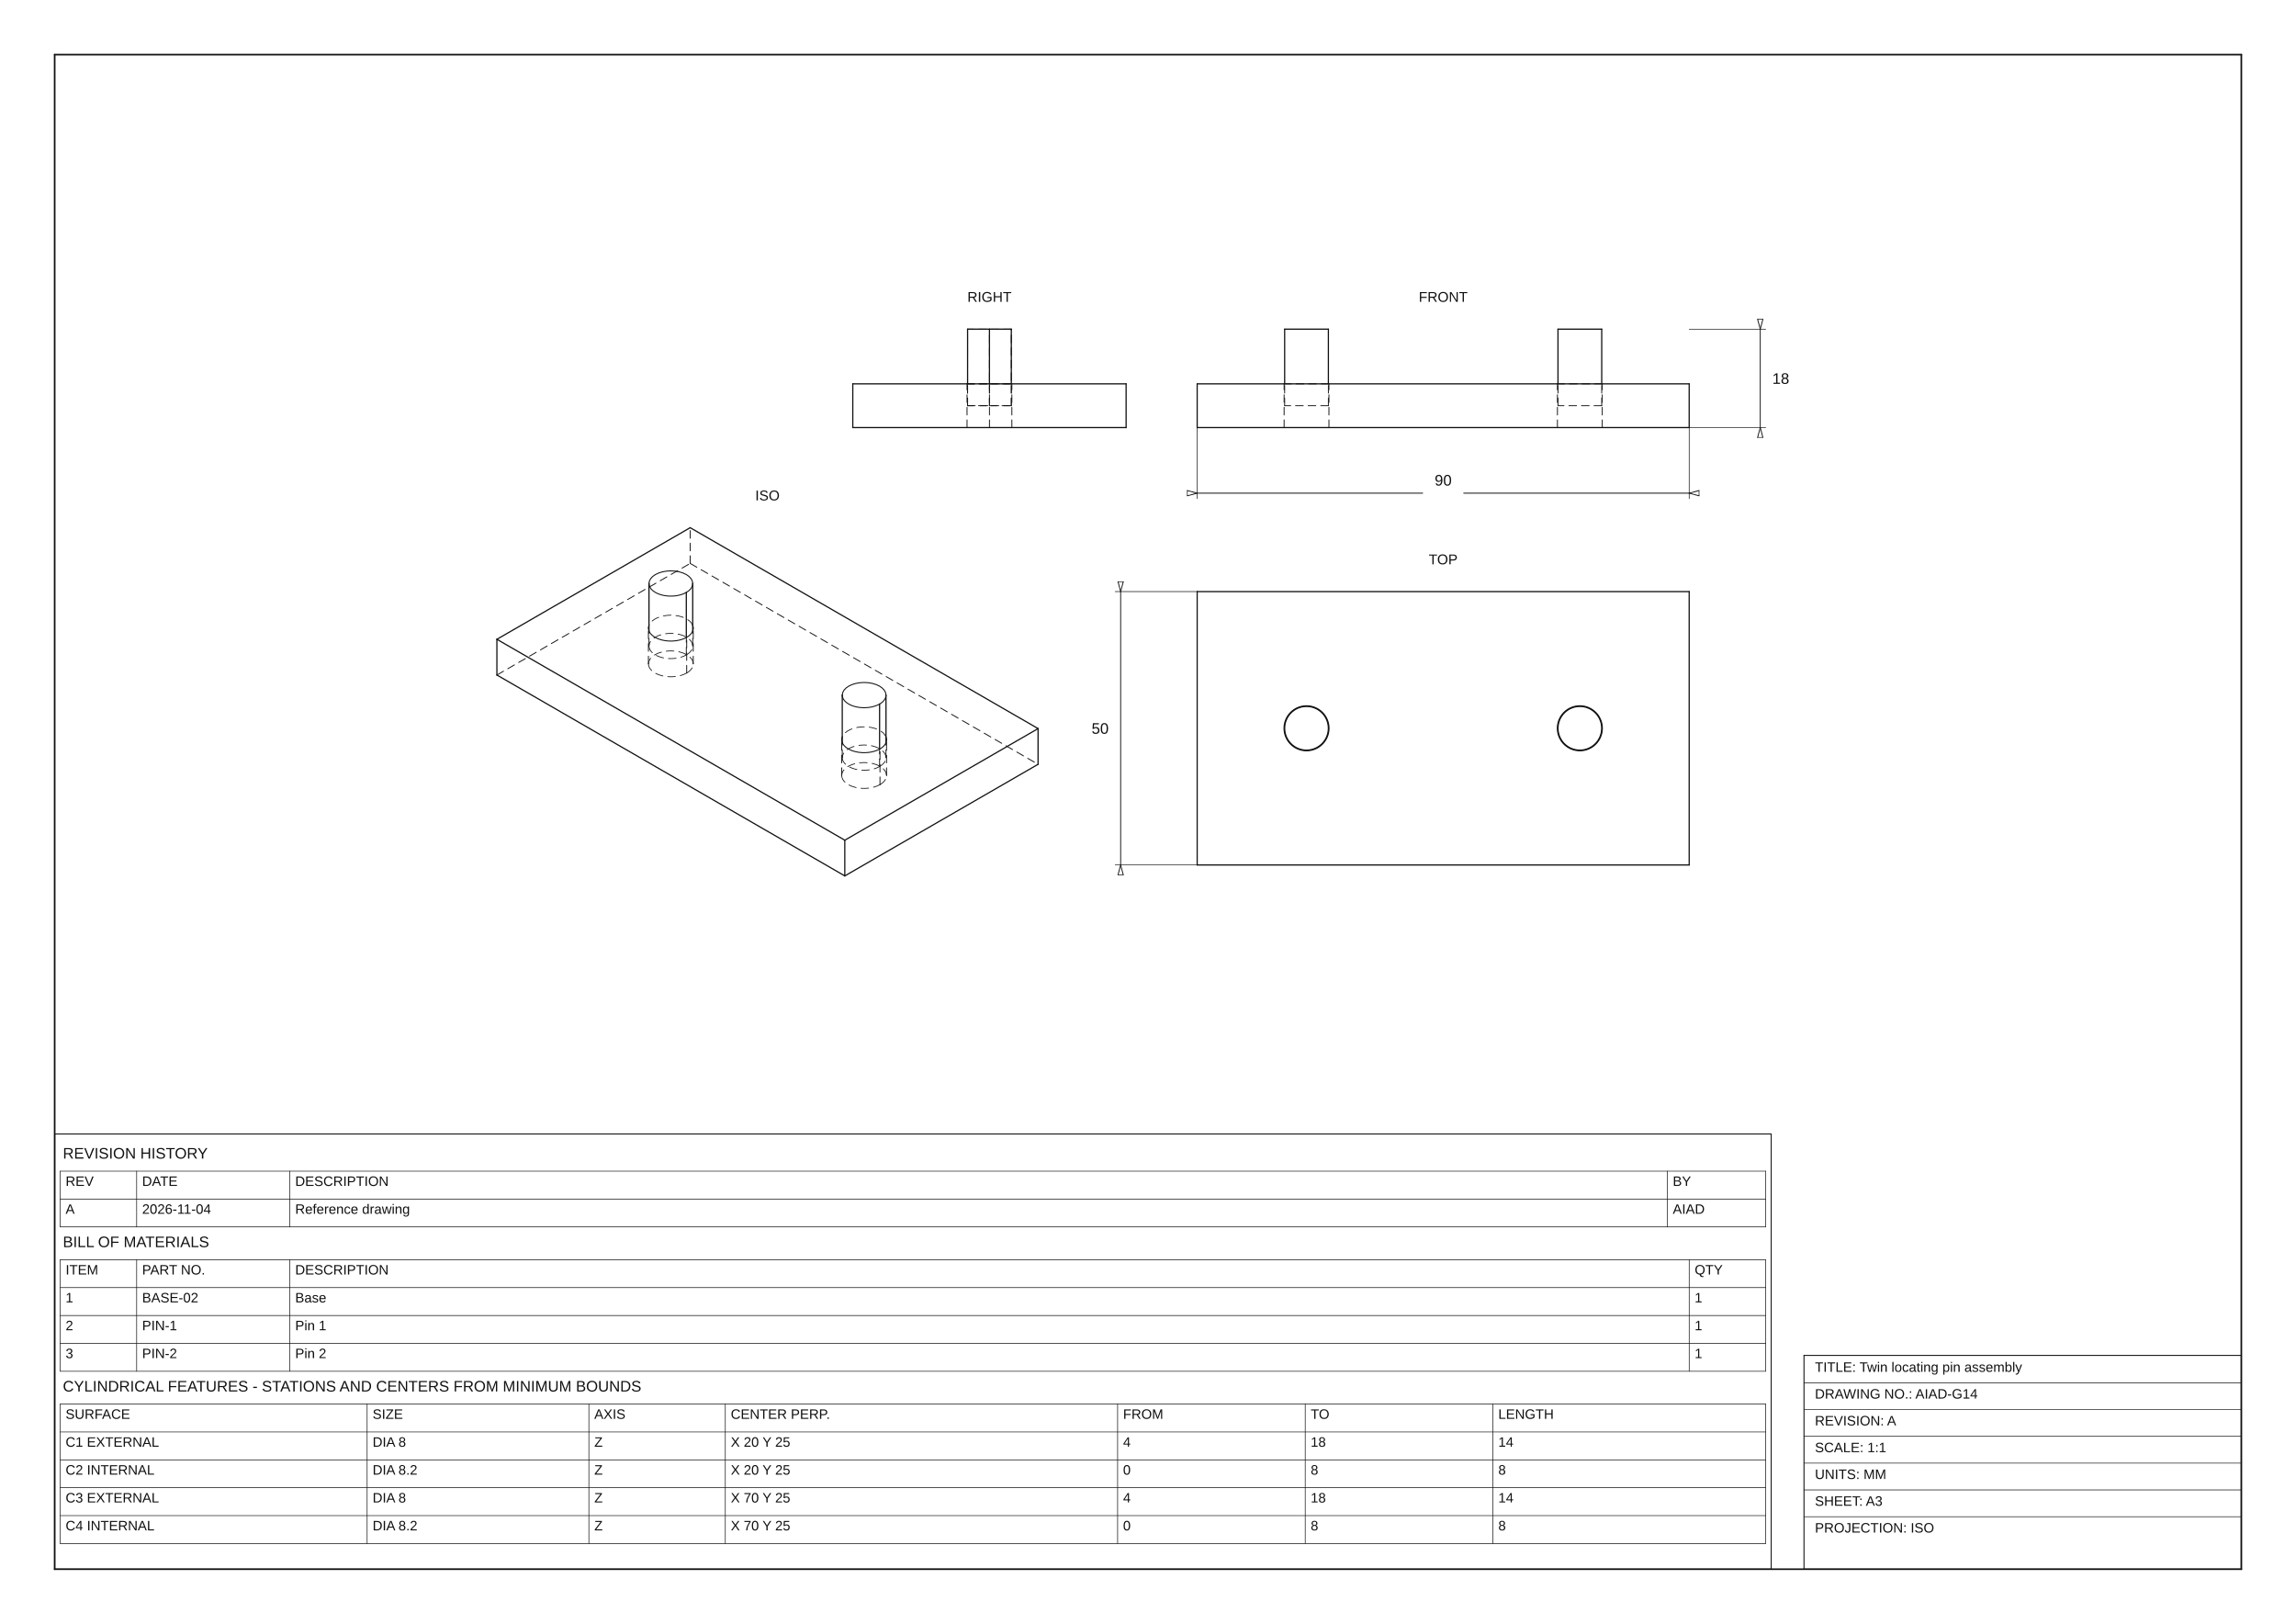
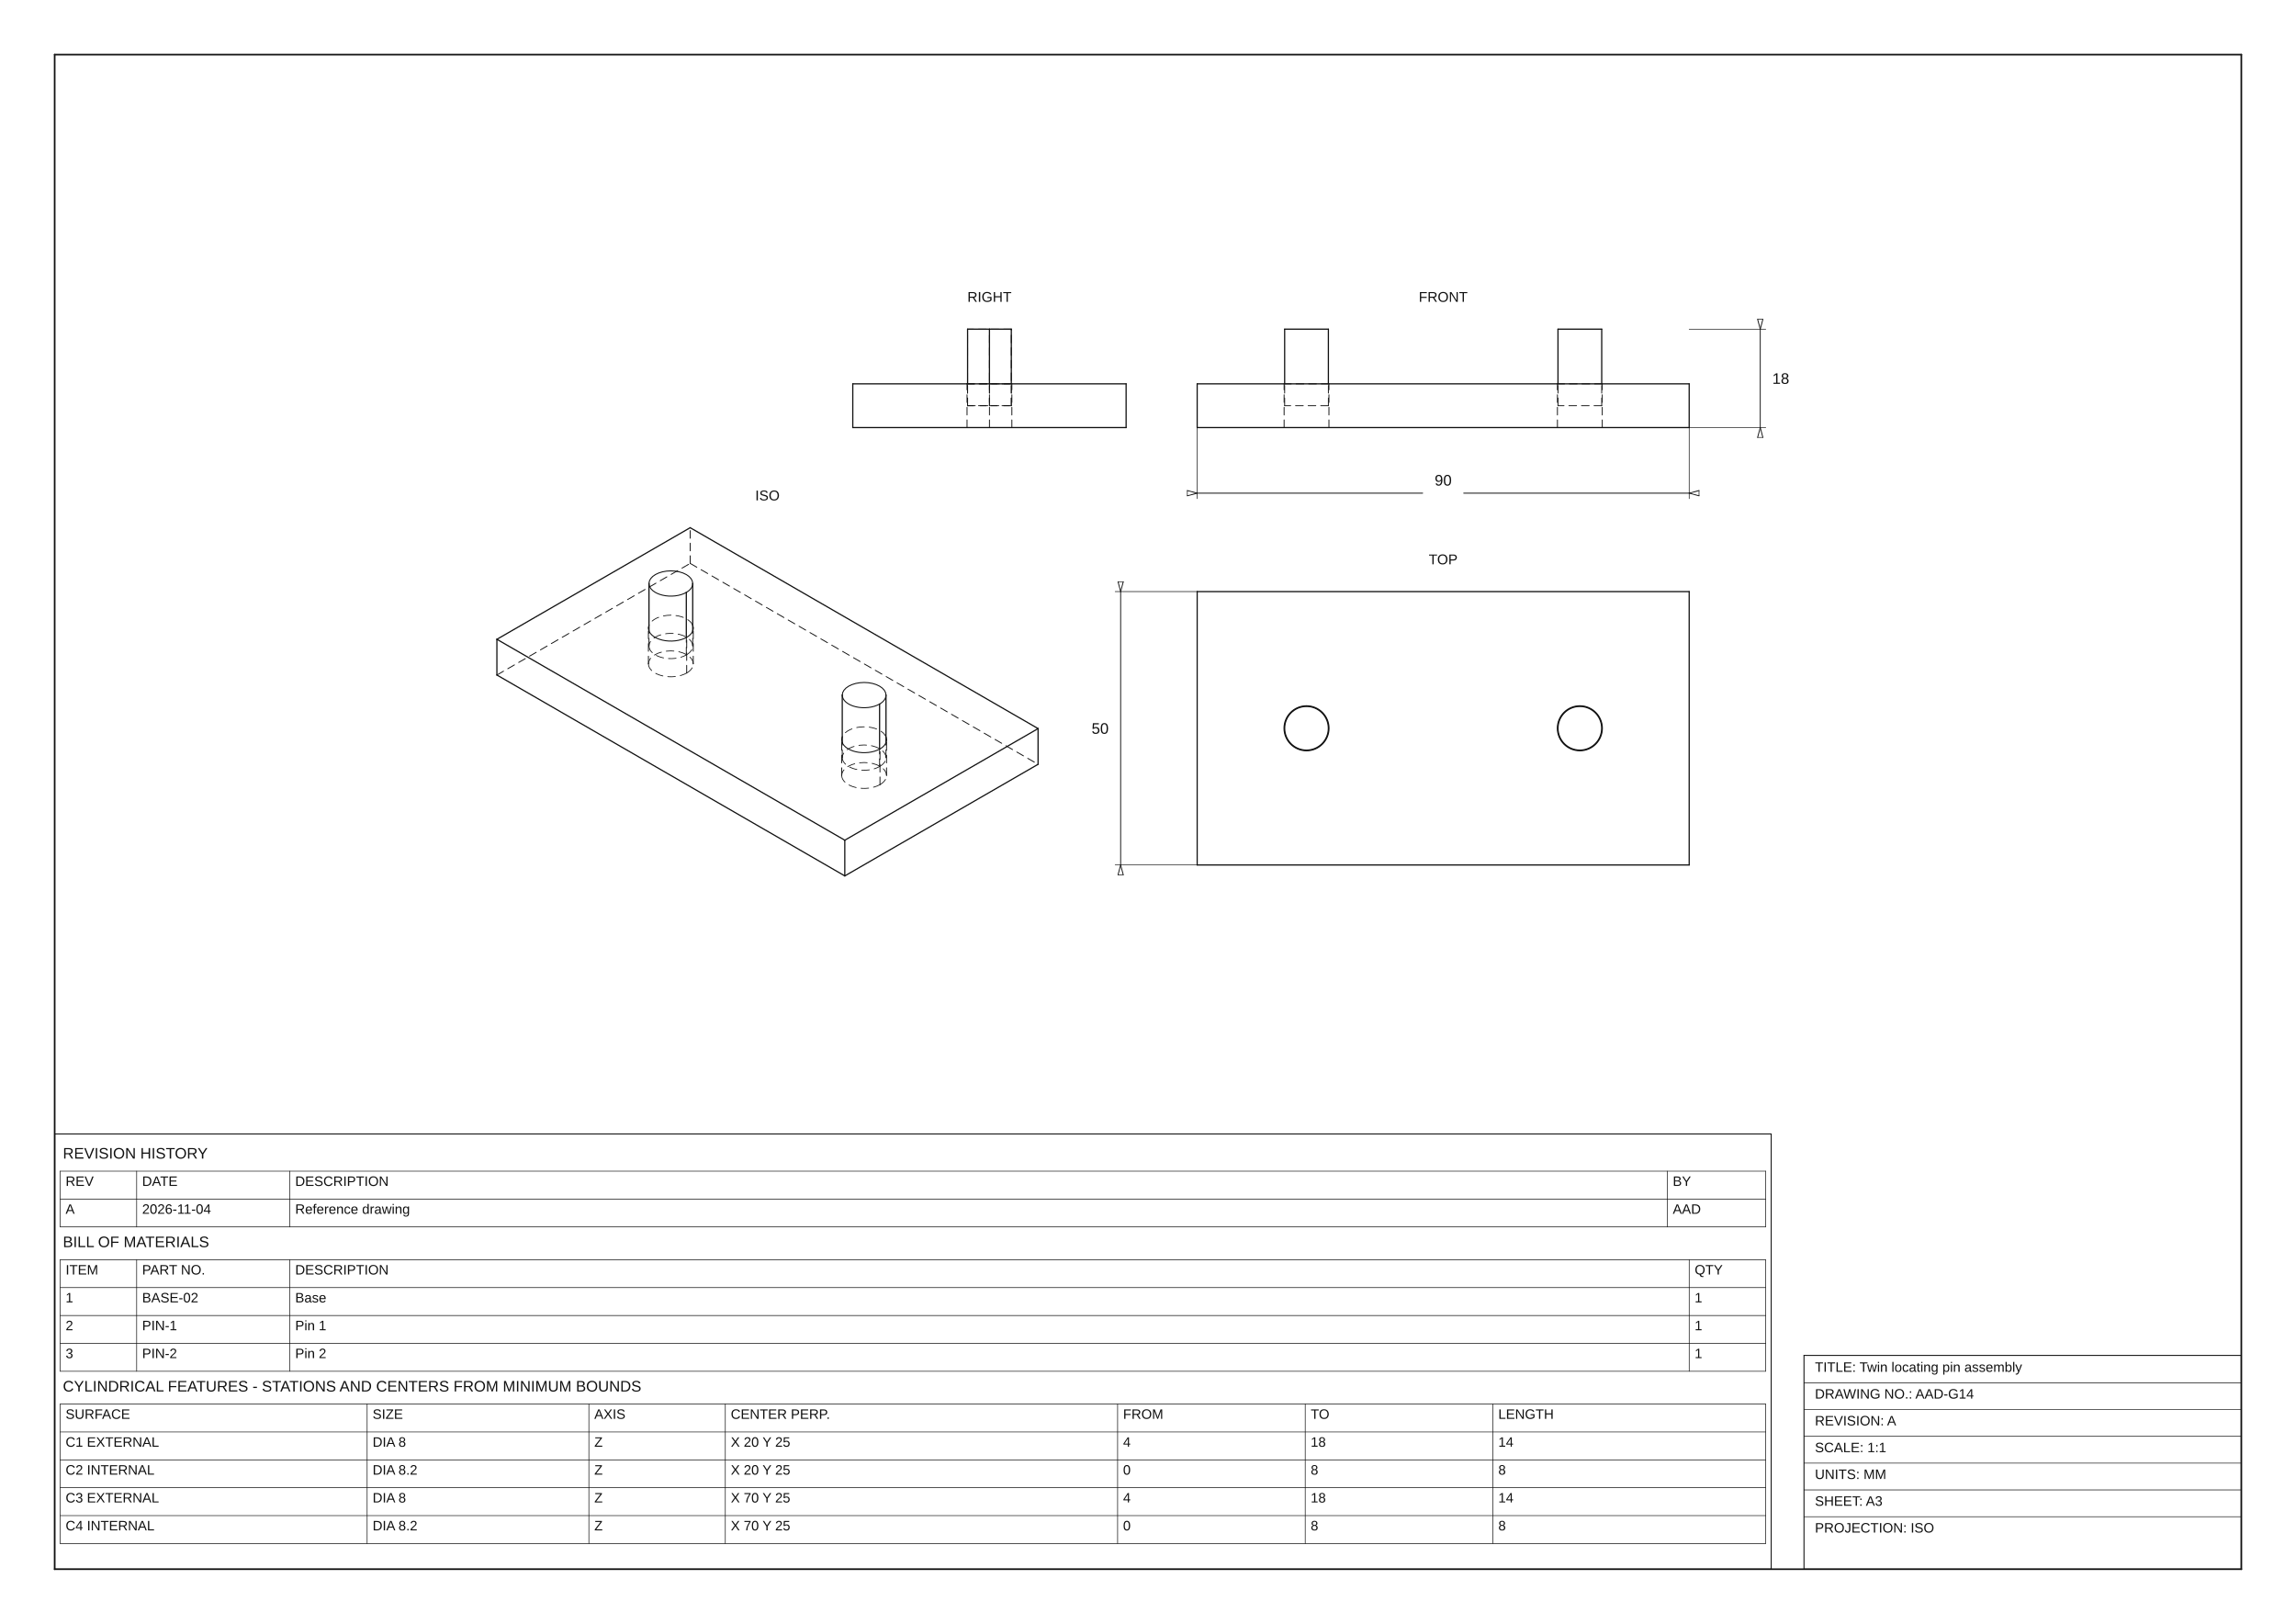
<svg xmlns="http://www.w3.org/2000/svg" width="420mm" height="297mm" viewBox="0 0 420 297" version="1.1">
  <g transform="translate(0 297) scale(1 -1)" fill="none" stroke="#111" stroke-linecap="round" stroke-linejoin="round">
    <line data-layer="BORDER" stroke-width="0.3" stroke-dasharray="none" x1="10" y1="10" x2="410" y2="10" />
    <line data-layer="BORDER" stroke-width="0.3" stroke-dasharray="none" x1="410" y1="10" x2="410" y2="287" />
    <line data-layer="BORDER" stroke-width="0.3" stroke-dasharray="none" x1="410" y1="287" x2="10" y2="287" />
    <line data-layer="BORDER" stroke-width="0.3" stroke-dasharray="none" x1="10" y1="287" x2="10" y2="10" />
    <line data-layer="VISIBLE" stroke-width="0.22" stroke-dasharray="none" x1="218.997" y1="218.8" x2="218.997" y2="226.8" />
    <line data-layer="VISIBLE" stroke-width="0.22" stroke-dasharray="none" x1="218.997" y1="218.8" x2="308.997" y2="218.8" />
    <line data-layer="VISIBLE" stroke-width="0.22" stroke-dasharray="none" x1="218.997" y1="226.8" x2="308.997" y2="226.8" />
    <line data-layer="HIDDEN" stroke-width="0.16" stroke-dasharray="1.4 0.9" x1="234.897" y1="218.8" x2="234.897" y2="226.8" />
    <line data-layer="HIDDEN" stroke-width="0.16" stroke-dasharray="1.4 0.9" x1="243.097" y1="218.8" x2="234.897" y2="218.8" />
    <line data-layer="HIDDEN" stroke-width="0.16" stroke-dasharray="1.4 0.9" x1="243.097" y1="226.8" x2="234.897" y2="226.8" />
    <line data-layer="HIDDEN" stroke-width="0.16" stroke-dasharray="1.4 0.9" x1="234.997" y1="222.8" x2="234.997" y2="226.8" />
    <line data-layer="HIDDEN" stroke-width="0.16" stroke-dasharray="1.4 0.9" x1="242.997" y1="222.8" x2="234.997" y2="222.8" />
    <line data-layer="VISIBLE" stroke-width="0.22" stroke-dasharray="none" x1="234.997" y1="226.8" x2="234.997" y2="236.8" />
    <line data-layer="VISIBLE" stroke-width="0.22" stroke-dasharray="none" x1="234.997" y1="236.8" x2="242.997" y2="236.8" />
    <line data-layer="HIDDEN" stroke-width="0.16" stroke-dasharray="1.4 0.9" x1="242.997" y1="222.8" x2="242.997" y2="226.8" />
    <line data-layer="VISIBLE" stroke-width="0.22" stroke-dasharray="none" x1="242.997" y1="226.8" x2="242.997" y2="236.8" />
    <line data-layer="HIDDEN" stroke-width="0.16" stroke-dasharray="1.4 0.9" x1="243.097" y1="218.8" x2="243.097" y2="226.8" />
    <line data-layer="HIDDEN" stroke-width="0.16" stroke-dasharray="1.4 0.9" x1="284.897" y1="218.8" x2="284.897" y2="226.8" />
    <line data-layer="HIDDEN" stroke-width="0.16" stroke-dasharray="1.4 0.9" x1="293.097" y1="218.8" x2="284.897" y2="218.8" />
    <line data-layer="HIDDEN" stroke-width="0.16" stroke-dasharray="1.4 0.9" x1="293.097" y1="226.8" x2="284.897" y2="226.8" />
    <line data-layer="HIDDEN" stroke-width="0.16" stroke-dasharray="1.4 0.9" x1="284.997" y1="222.8" x2="284.997" y2="226.8" />
    <line data-layer="HIDDEN" stroke-width="0.16" stroke-dasharray="1.4 0.9" x1="292.997" y1="222.8" x2="284.997" y2="222.8" />
    <line data-layer="VISIBLE" stroke-width="0.22" stroke-dasharray="none" x1="284.997" y1="226.8" x2="284.997" y2="236.8" />
    <line data-layer="VISIBLE" stroke-width="0.22" stroke-dasharray="none" x1="284.997" y1="236.8" x2="292.997" y2="236.8" />
    <line data-layer="HIDDEN" stroke-width="0.16" stroke-dasharray="1.4 0.9" x1="292.997" y1="222.8" x2="292.997" y2="226.8" />
    <line data-layer="VISIBLE" stroke-width="0.22" stroke-dasharray="none" x1="292.997" y1="226.8" x2="292.997" y2="236.8" />
    <line data-layer="HIDDEN" stroke-width="0.16" stroke-dasharray="1.4 0.9" x1="293.097" y1="218.8" x2="293.097" y2="226.8" />
    <line data-layer="VISIBLE" stroke-width="0.22" stroke-dasharray="none" x1="308.997" y1="218.8" x2="308.997" y2="226.8" />
    <circle data-layer="VISIBLE" stroke-width="0.22" stroke-dasharray="none" cx="238.997" cy="163.8" r="4" />
    <circle data-layer="VISIBLE" stroke-width="0.22" stroke-dasharray="none" cx="238.997" cy="163.8" r="4.1" />
    <circle data-layer="VISIBLE" stroke-width="0.22" stroke-dasharray="none" cx="288.997" cy="163.8" r="4" />
    <circle data-layer="VISIBLE" stroke-width="0.22" stroke-dasharray="none" cx="288.997" cy="163.8" r="4.1" />
    <line data-layer="VISIBLE" stroke-width="0.22" stroke-dasharray="none" x1="218.997" y1="138.8" x2="218.997" y2="188.8" />
    <line data-layer="VISIBLE" stroke-width="0.22" stroke-dasharray="none" x1="218.997" y1="138.8" x2="308.997" y2="138.8" />
    <line data-layer="VISIBLE" stroke-width="0.22" stroke-dasharray="none" x1="218.997" y1="188.8" x2="308.997" y2="188.8" />
    <line data-layer="VISIBLE" stroke-width="0.22" stroke-dasharray="none" x1="308.997" y1="138.8" x2="308.997" y2="188.8" />
    <line data-layer="VISIBLE" stroke-width="0.22" stroke-dasharray="none" x1="155.997" y1="218.8" x2="155.997" y2="226.8" />
    <line data-layer="VISIBLE" stroke-width="0.22" stroke-dasharray="none" x1="155.997" y1="218.8" x2="205.997" y2="218.8" />
    <line data-layer="VISIBLE" stroke-width="0.22" stroke-dasharray="none" x1="155.997" y1="226.8" x2="205.997" y2="226.8" />
    <line data-layer="HIDDEN" stroke-width="0.16" stroke-dasharray="1.4 0.9" x1="176.897" y1="218.8" x2="176.897" y2="226.8" />
    <line data-layer="HIDDEN" stroke-width="0.16" stroke-dasharray="1.4 0.9" x1="176.897" y1="218.8" x2="180.997" y2="218.8" />
    <line data-layer="HIDDEN" stroke-width="0.16" stroke-dasharray="1.4 0.9" x1="185.097" y1="218.8" x2="176.897" y2="218.8" />
    <line data-layer="HIDDEN" stroke-width="0.16" stroke-dasharray="1.4 0.9" x1="176.897" y1="226.8" x2="180.997" y2="226.8" />
    <line data-layer="HIDDEN" stroke-width="0.16" stroke-dasharray="1.4 0.9" x1="185.097" y1="226.8" x2="176.897" y2="226.8" />
    <line data-layer="HIDDEN" stroke-width="0.16" stroke-dasharray="1.4 0.9" x1="176.997" y1="222.8" x2="176.997" y2="226.8" />
    <line data-layer="HIDDEN" stroke-width="0.16" stroke-dasharray="1.4 0.9" x1="176.997" y1="222.8" x2="176.997" y2="236.8" />
    <line data-layer="HIDDEN" stroke-width="0.16" stroke-dasharray="1.4 0.9" x1="176.997" y1="222.8" x2="180.997" y2="222.8" />
    <line data-layer="HIDDEN" stroke-width="0.16" stroke-dasharray="1.4 0.9" x1="184.997" y1="222.8" x2="176.997" y2="222.8" />
    <line data-layer="VISIBLE" stroke-width="0.22" stroke-dasharray="none" x1="176.997" y1="226.8" x2="176.997" y2="236.8" />
    <line data-layer="VISIBLE" stroke-width="0.22" stroke-dasharray="none" x1="176.997" y1="236.8" x2="180.997" y2="236.8" />
    <line data-layer="HIDDEN" stroke-width="0.16" stroke-dasharray="1.4 0.9" x1="184.997" y1="236.8" x2="176.997" y2="236.8" />
    <line data-layer="HIDDEN" stroke-width="0.16" stroke-dasharray="1.4 0.9" x1="180.997" y1="218.8" x2="180.997" y2="226.8" />
    <line data-layer="HIDDEN" stroke-width="0.16" stroke-dasharray="1.4 0.9" x1="180.997" y1="218.8" x2="185.097" y2="218.8" />
    <line data-layer="HIDDEN" stroke-width="0.16" stroke-dasharray="1.4 0.9" x1="180.997" y1="222.8" x2="180.997" y2="226.8" />
    <line data-layer="HIDDEN" stroke-width="0.16" stroke-dasharray="1.4 0.9" x1="180.997" y1="222.8" x2="180.997" y2="236.8" />
    <line data-layer="HIDDEN" stroke-width="0.16" stroke-dasharray="1.4 0.9" x1="180.997" y1="222.8" x2="184.997" y2="222.8" />
    <line data-layer="VISIBLE" stroke-width="0.22" stroke-dasharray="none" x1="180.997" y1="226.8" x2="180.997" y2="236.8" />
    <line data-layer="HIDDEN" stroke-width="0.16" stroke-dasharray="1.4 0.9" x1="180.997" y1="226.8" x2="185.097" y2="226.8" />
    <line data-layer="VISIBLE" stroke-width="0.22" stroke-dasharray="none" x1="180.997" y1="236.8" x2="184.997" y2="236.8" />
    <line data-layer="HIDDEN" stroke-width="0.16" stroke-dasharray="1.4 0.9" x1="184.997" y1="222.8" x2="184.997" y2="226.8" />
    <line data-layer="HIDDEN" stroke-width="0.16" stroke-dasharray="1.4 0.9" x1="184.997" y1="222.8" x2="184.997" y2="236.8" />
    <line data-layer="VISIBLE" stroke-width="0.22" stroke-dasharray="none" x1="184.997" y1="226.8" x2="184.997" y2="236.8" />
    <line data-layer="HIDDEN" stroke-width="0.16" stroke-dasharray="1.4 0.9" x1="185.097" y1="218.8" x2="185.097" y2="226.8" />
    <line data-layer="VISIBLE" stroke-width="0.22" stroke-dasharray="none" x1="205.997" y1="218.8" x2="205.997" y2="226.8" />
    <line data-layer="VISIBLE" stroke-width="0.22" stroke-dasharray="none" x1="90.896" y1="173.542" x2="90.896" y2="180.074" />
    <line data-layer="HIDDEN" stroke-width="0.16" stroke-dasharray="1.4 0.9" x1="90.896" y1="173.542" x2="126.252" y2="193.955" />
    <line data-layer="VISIBLE" stroke-width="0.22" stroke-dasharray="none" x1="90.896" y1="173.542" x2="154.536" y2="136.8" />
    <line data-layer="VISIBLE" stroke-width="0.22" stroke-dasharray="none" x1="90.896" y1="180.074" x2="126.252" y2="200.487" />
    <line data-layer="VISIBLE" stroke-width="0.22" stroke-dasharray="none" x1="90.896" y1="180.074" x2="154.536" y2="143.332" />
    <line data-layer="HIDDEN" stroke-width="0.16" stroke-dasharray="1.4 0.9" x1="118.616" y1="175.584" x2="118.616" y2="182.116" />
    <line data-layer="HIDDEN" stroke-width="0.16" stroke-dasharray="1.4 0.9" x1="118.716" y1="178.85" x2="118.716" y2="181.596" />
    <line data-layer="VISIBLE" stroke-width="0.22" stroke-dasharray="none" x1="118.716" y1="181.596" x2="118.716" y2="190.281" />
    <line data-layer="HIDDEN" stroke-width="0.16" stroke-dasharray="1.4 0.9" x1="125.545" y1="177.217" x2="125.545" y2="180.402" />
    <line data-layer="VISIBLE" stroke-width="0.22" stroke-dasharray="none" x1="125.545" y1="180.402" x2="125.545" y2="188.648" />
    <line data-layer="HIDDEN" stroke-width="0.16" stroke-dasharray="1.4 0.9" x1="125.615" y1="173.91" x2="125.615" y2="180.442" />
    <line data-layer="HIDDEN" stroke-width="0.16" stroke-dasharray="1.4 0.9" x1="126.252" y1="193.955" x2="126.252" y2="200.487" />
    <line data-layer="HIDDEN" stroke-width="0.16" stroke-dasharray="1.4 0.9" x1="126.252" y1="193.955" x2="189.891" y2="157.212" />
    <line data-layer="VISIBLE" stroke-width="0.22" stroke-dasharray="none" x1="126.252" y1="200.487" x2="189.891" y2="163.744" />
    <line data-layer="HIDDEN" stroke-width="0.16" stroke-dasharray="1.4 0.9" x1="126.716" y1="178.85" x2="126.716" y2="181.596" />
    <line data-layer="VISIBLE" stroke-width="0.22" stroke-dasharray="none" x1="126.716" y1="181.596" x2="126.716" y2="190.281" />
    <line data-layer="HIDDEN" stroke-width="0.16" stroke-dasharray="1.4 0.9" x1="126.816" y1="175.584" x2="126.816" y2="182.116" />
    <line data-layer="HIDDEN" stroke-width="0.16" stroke-dasharray="1.4 0.9" x1="153.972" y1="155.171" x2="153.972" y2="161.703" />
    <line data-layer="HIDDEN" stroke-width="0.16" stroke-dasharray="1.4 0.9" x1="154.072" y1="158.437" x2="154.072" y2="161.184" />
    <line data-layer="VISIBLE" stroke-width="0.22" stroke-dasharray="none" x1="154.072" y1="161.184" x2="154.072" y2="169.868" />
    <line data-layer="VISIBLE" stroke-width="0.22" stroke-dasharray="none" x1="154.536" y1="136.8" x2="154.536" y2="143.332" />
    <line data-layer="VISIBLE" stroke-width="0.22" stroke-dasharray="none" x1="154.536" y1="136.8" x2="189.891" y2="157.212" />
    <line data-layer="VISIBLE" stroke-width="0.22" stroke-dasharray="none" x1="154.536" y1="143.332" x2="189.891" y2="163.744" />
    <line data-layer="HIDDEN" stroke-width="0.16" stroke-dasharray="1.4 0.9" x1="160.9" y1="156.804" x2="160.9" y2="159.989" />
    <line data-layer="VISIBLE" stroke-width="0.22" stroke-dasharray="none" x1="160.9" y1="159.989" x2="160.9" y2="168.235" />
    <line data-layer="HIDDEN" stroke-width="0.16" stroke-dasharray="1.4 0.9" x1="160.971" y1="153.497" x2="160.971" y2="160.029" />
    <line data-layer="HIDDEN" stroke-width="0.16" stroke-dasharray="1.4 0.9" x1="162.072" y1="158.437" x2="162.072" y2="161.184" />
    <line data-layer="VISIBLE" stroke-width="0.22" stroke-dasharray="none" x1="162.072" y1="161.184" x2="162.072" y2="169.868" />
    <line data-layer="HIDDEN" stroke-width="0.16" stroke-dasharray="1.4 0.9" x1="162.172" y1="155.171" x2="162.172" y2="161.703" />
    <line data-layer="VISIBLE" stroke-width="0.22" stroke-dasharray="none" x1="189.891" y1="157.212" x2="189.891" y2="163.744" />
    <polyline data-layer="HIDDEN" stroke-width="0.14" stroke-dasharray="1.4 0.9" points="118.616,175.584 118.661,175.236 118.793,174.896 119.01,174.572 119.307,174.268 119.678,173.994 120.115,173.754 120.608,173.553 121.147,173.397 121.72,173.287 122.314,173.228 122.917,173.219 123.516,173.262 124.097,173.355 124.649,173.496 125.159,173.682 125.615,173.91" />
    <polyline data-layer="HIDDEN" stroke-width="0.14" stroke-dasharray="1.4 0.9" points="126.816,175.584 126.737,176.045 126.504,176.489 126.125,176.899 125.615,177.257 124.994,177.552 124.285,177.771 123.516,177.905 122.716,177.951 121.916,177.905 121.147,177.771 120.438,177.552 119.817,177.257 119.307,176.899 118.928,176.489 118.695,176.045 118.616,175.584" />
    <polyline data-layer="VISIBLE" stroke-width="0.18" stroke-dasharray="none" points="118.716,182.635 118.704,182.603 118.693,182.571 118.682,182.539 118.673,182.507 118.664,182.474 118.655,182.442 118.648,182.409 118.641,182.377 118.635,182.344 118.63,182.312 118.626,182.279 118.623,182.246 118.62,182.214 118.618,182.181 118.617,182.148 118.616,182.116" />
    <polyline data-layer="VISIBLE" stroke-width="0.18" stroke-dasharray="none" points="118.616,182.116 118.661,181.768 118.793,181.428 119.01,181.103 119.307,180.8 119.678,180.526 120.115,180.286 120.608,180.085 121.147,179.929 121.72,179.819 122.314,179.76 122.917,179.751 123.516,179.794 124.097,179.887 124.649,180.028 125.159,180.214 125.615,180.442" />
    <polyline data-layer="HIDDEN" stroke-width="0.14" stroke-dasharray="1.4 0.9" points="118.716,178.85 118.76,178.511 118.888,178.179 119.1,177.862 119.39,177.567 119.752,177.299 120.179,177.064 120.66,176.869 121.186,176.716 121.744,176.609 122.324,176.551 122.913,176.543 123.497,176.585 124.064,176.675 124.602,176.813 125.099,176.995 125.545,177.217" />
    <polyline data-layer="HIDDEN" stroke-width="0.14" stroke-dasharray="1.4 0.9" points="126.716,178.85 126.639,179.3 126.412,179.733 126.042,180.133 125.545,180.483 124.939,180.77 124.247,180.983 123.497,181.115 122.716,181.159 121.936,181.115 121.186,180.983 120.494,180.77 119.888,180.483 119.39,180.133 119.021,179.733 118.793,179.3 118.716,178.85" />
    <polyline data-layer="HIDDEN" stroke-width="0.14" stroke-dasharray="1.4 0.9" points="126.716,182.635 126.508,183.016 126.193,183.37 125.779,183.689 125.278,183.964 124.704,184.186 124.073,184.349 123.405,184.449 122.716,184.483 122.028,184.449 121.359,184.349 120.729,184.186 120.155,183.964 119.654,183.689 119.24,183.37 118.924,183.016 118.716,182.635" />
    <polyline data-layer="VISIBLE" stroke-width="0.18" stroke-dasharray="none" points="118.716,190.281 118.76,189.942 118.888,189.61 119.1,189.293 119.39,188.997 119.752,188.73 120.179,188.495 120.66,188.3 121.186,188.147 121.744,188.04 122.324,187.982 122.913,187.974 123.497,188.015 124.064,188.106 124.602,188.244 125.099,188.426 125.545,188.648" />
    <polyline data-layer="VISIBLE" stroke-width="0.18" stroke-dasharray="none" points="126.716,190.281 126.639,190.731 126.412,191.164 126.042,191.564 125.545,191.914 124.939,192.201 124.247,192.414 123.497,192.546 122.716,192.59 121.936,192.546 121.186,192.414 120.494,192.201 119.888,191.914 119.39,191.564 119.021,191.164 118.793,190.731 118.716,190.281" />
    <polyline data-layer="HIDDEN" stroke-width="0.14" stroke-dasharray="1.4 0.9" points="125.545,177.217 125.68,177.299 125.808,177.385 125.929,177.474 126.042,177.567 126.147,177.662 126.244,177.761 126.332,177.862 126.412,177.966 126.482,178.072 126.544,178.179 126.596,178.288 126.639,178.399 126.673,178.511 126.697,178.623 126.711,178.736 126.716,178.85" />
    <polyline data-layer="VISIBLE" stroke-width="0.18" stroke-dasharray="none" points="125.545,188.648 125.68,188.73 125.808,188.815 125.929,188.905 126.042,188.997 126.147,189.093 126.244,189.192 126.332,189.293 126.412,189.397 126.482,189.503 126.544,189.61 126.596,189.719 126.639,189.83 126.673,189.942 126.697,190.054 126.711,190.167 126.716,190.281" />
    <polyline data-layer="HIDDEN" stroke-width="0.14" stroke-dasharray="1.4 0.9" points="125.615,173.91 125.754,173.994 125.886,174.082 126.009,174.173 126.125,174.268 126.233,174.367 126.332,174.468 126.423,174.572 126.504,174.678 126.577,174.786 126.64,174.896 126.693,175.008 126.737,175.122 126.772,175.236 126.797,175.352 126.811,175.467 126.816,175.584" />
    <polyline data-layer="VISIBLE" stroke-width="0.18" stroke-dasharray="none" points="125.615,180.442 125.754,180.526 125.886,180.614 126.009,180.705 126.125,180.8 126.233,180.899 126.332,181 126.423,181.103 126.504,181.21 126.577,181.318 126.64,181.428 126.693,181.54 126.737,181.654 126.772,181.768 126.797,181.884 126.811,181.999 126.816,182.116" />
    <polyline data-layer="VISIBLE" stroke-width="0.18" stroke-dasharray="none" points="126.816,182.116 126.816,182.148 126.815,182.181 126.813,182.214 126.81,182.246 126.806,182.279 126.802,182.312 126.797,182.344 126.791,182.377 126.785,182.409 126.777,182.442 126.769,182.474 126.76,182.507 126.75,182.539 126.74,182.571 126.728,182.603 126.716,182.635" />
    <polyline data-layer="HIDDEN" stroke-width="0.14" stroke-dasharray="1.4 0.9" points="153.972,155.171 154.016,154.824 154.148,154.484 154.365,154.159 154.663,153.856 155.034,153.582 155.471,153.341 155.964,153.141 156.503,152.984 157.075,152.875 157.67,152.815 158.273,152.807 158.871,152.85 159.453,152.942 160.004,153.084 160.514,153.27 160.971,153.497" />
    <polyline data-layer="HIDDEN" stroke-width="0.14" stroke-dasharray="1.4 0.9" points="162.172,155.171 162.093,155.633 161.859,156.077 161.481,156.486 160.971,156.845 160.349,157.139 159.641,157.358 158.871,157.493 158.072,157.538 157.272,157.493 156.503,157.358 155.794,157.139 155.172,156.845 154.663,156.486 154.284,156.077 154.05,155.633 153.972,155.171" />
    <polyline data-layer="VISIBLE" stroke-width="0.18" stroke-dasharray="none" points="154.072,162.223 154.06,162.191 154.048,162.159 154.038,162.127 154.028,162.094 154.019,162.062 154.011,162.03 154.003,161.997 153.997,161.965 153.991,161.932 153.986,161.899 153.981,161.867 153.978,161.834 153.975,161.801 153.973,161.769 153.972,161.736 153.972,161.703" />
    <polyline data-layer="VISIBLE" stroke-width="0.18" stroke-dasharray="none" points="153.972,161.703 154.016,161.356 154.148,161.016 154.365,160.691 154.663,160.388 155.034,160.113 155.471,159.873 155.964,159.673 156.503,159.516 157.075,159.407 157.67,159.347 158.273,159.339 158.871,159.381 159.453,159.474 160.004,159.616 160.514,159.802 160.971,160.029" />
    <polyline data-layer="HIDDEN" stroke-width="0.14" stroke-dasharray="1.4 0.9" points="154.072,158.437 154.115,158.098 154.244,157.767 154.456,157.45 154.746,157.154 155.108,156.886 155.534,156.652 156.015,156.456 156.541,156.304 157.1,156.197 157.68,156.139 158.268,156.131 158.852,156.172 159.419,156.263 159.957,156.4 160.454,156.582 160.9,156.804" />
    <polyline data-layer="HIDDEN" stroke-width="0.14" stroke-dasharray="1.4 0.9" points="162.072,158.437 161.995,158.888 161.767,159.321 161.397,159.72 160.9,160.07 160.294,160.357 159.602,160.571 158.852,160.702 158.072,160.747 157.291,160.702 156.541,160.571 155.849,160.357 155.243,160.07 154.746,159.72 154.376,159.321 154.148,158.888 154.072,158.437" />
    <polyline data-layer="HIDDEN" stroke-width="0.14" stroke-dasharray="1.4 0.9" points="162.072,162.223 161.864,162.603 161.548,162.958 161.134,163.277 160.633,163.552 160.059,163.774 159.429,163.937 158.76,164.037 158.072,164.07 157.383,164.037 156.714,163.937 156.084,163.774 155.51,163.552 155.009,163.277 154.595,162.958 154.279,162.603 154.072,162.223" />
    <polyline data-layer="VISIBLE" stroke-width="0.18" stroke-dasharray="none" points="154.072,169.868 154.115,169.529 154.244,169.198 154.456,168.881 154.746,168.585 155.108,168.317 155.534,168.083 156.015,167.887 156.541,167.735 157.1,167.628 157.68,167.57 158.268,167.561 158.852,167.603 159.419,167.694 159.957,167.831 160.454,168.013 160.9,168.235" />
    <polyline data-layer="VISIBLE" stroke-width="0.18" stroke-dasharray="none" points="162.072,169.868 161.995,170.319 161.767,170.752 161.397,171.151 160.9,171.501 160.294,171.788 159.602,172.002 158.852,172.133 158.072,172.178 157.291,172.133 156.541,172.002 155.849,171.788 155.243,171.501 154.746,171.151 154.376,170.752 154.148,170.319 154.072,169.868" />
    <polyline data-layer="HIDDEN" stroke-width="0.14" stroke-dasharray="1.4 0.9" points="160.9,156.804 161.035,156.886 161.164,156.972 161.284,157.061 161.397,157.154 161.503,157.25 161.599,157.349 161.688,157.45 161.767,157.553 161.838,157.659 161.899,157.767 161.952,157.876 161.995,157.987 162.028,158.098 162.052,158.211 162.067,158.324 162.072,158.437" />
    <polyline data-layer="VISIBLE" stroke-width="0.18" stroke-dasharray="none" points="160.9,168.235 161.035,168.317 161.164,168.403 161.284,168.492 161.397,168.585 161.503,168.681 161.599,168.779 161.688,168.881 161.767,168.984 161.838,169.09 161.899,169.198 161.952,169.307 161.995,169.418 162.028,169.529 162.052,169.642 162.067,169.755 162.072,169.868" />
    <polyline data-layer="HIDDEN" stroke-width="0.14" stroke-dasharray="1.4 0.9" points="160.971,153.497 161.109,153.582 161.241,153.669 161.365,153.761 161.481,153.856 161.588,153.954 161.687,154.055 161.778,154.159 161.859,154.265 161.932,154.374 161.995,154.484 162.049,154.596 162.093,154.709 162.127,154.824 162.152,154.939 162.167,155.055 162.172,155.171" />
    <polyline data-layer="VISIBLE" stroke-width="0.18" stroke-dasharray="none" points="160.971,160.029 161.109,160.113 161.241,160.201 161.365,160.293 161.481,160.388 161.588,160.486 161.687,160.587 161.778,160.691 161.859,160.797 161.932,160.906 161.995,161.016 162.049,161.128 162.093,161.241 162.127,161.356 162.152,161.471 162.167,161.587 162.172,161.703" />
    <polyline data-layer="VISIBLE" stroke-width="0.18" stroke-dasharray="none" points="162.172,161.703 162.171,161.736 162.17,161.769 162.168,161.801 162.165,161.834 162.162,161.867 162.157,161.899 162.152,161.932 162.147,161.965 162.14,161.997 162.132,162.03 162.124,162.062 162.115,162.094 162.105,162.127 162.095,162.159 162.084,162.191 162.072,162.223" />
    <line data-layer="DIMENSIONS" stroke-width="0.12" stroke-dasharray="none" x1="218.997" y1="218.8" x2="218.997" y2="205.8" />
    <line data-layer="DIMENSIONS" stroke-width="0.12" stroke-dasharray="none" x1="308.997" y1="218.8" x2="308.997" y2="205.8" />
    <line data-layer="DIMENSIONS" stroke-width="0.16" stroke-dasharray="none" x1="218.997" y1="206.8" x2="260.244" y2="206.8" />
    <line data-layer="DIMENSIONS" stroke-width="0.16" stroke-dasharray="none" x1="267.751" y1="206.8" x2="308.997" y2="206.8" />
    <line data-layer="DIMENSIONS" stroke-width="0.16" stroke-dasharray="none" x1="218.997" y1="206.8" x2="217.197" y2="207.28" />
    <line data-layer="DIMENSIONS" stroke-width="0.16" stroke-dasharray="none" x1="218.997" y1="206.8" x2="217.197" y2="206.32" />
    <line data-layer="DIMENSIONS" stroke-width="0.12" stroke-dasharray="none" x1="217.197" y1="207.28" x2="217.197" y2="206.32" />
    <line data-layer="DIMENSIONS" stroke-width="0.16" stroke-dasharray="none" x1="308.997" y1="206.8" x2="310.797" y2="206.32" />
    <line data-layer="DIMENSIONS" stroke-width="0.16" stroke-dasharray="none" x1="308.997" y1="206.8" x2="310.797" y2="207.28" />
    <line data-layer="DIMENSIONS" stroke-width="0.12" stroke-dasharray="none" x1="310.797" y1="206.32" x2="310.797" y2="207.28" />
    <line data-layer="DIMENSIONS" stroke-width="0.12" stroke-dasharray="none" x1="218.997" y1="138.8" x2="203.997" y2="138.8" />
    <line data-layer="DIMENSIONS" stroke-width="0.12" stroke-dasharray="none" x1="218.997" y1="188.8" x2="203.997" y2="188.8" />
    <line data-layer="DIMENSIONS" stroke-width="0.16" stroke-dasharray="none" x1="204.997" y1="138.8" x2="204.997" y2="188.8" />
    <line data-layer="DIMENSIONS" stroke-width="0.16" stroke-dasharray="none" x1="204.997" y1="138.8" x2="204.517" y2="137" />
    <line data-layer="DIMENSIONS" stroke-width="0.16" stroke-dasharray="none" x1="204.997" y1="138.8" x2="205.477" y2="137" />
    <line data-layer="DIMENSIONS" stroke-width="0.12" stroke-dasharray="none" x1="204.517" y1="137" x2="205.477" y2="137" />
    <line data-layer="DIMENSIONS" stroke-width="0.16" stroke-dasharray="none" x1="204.997" y1="188.8" x2="205.477" y2="190.6" />
    <line data-layer="DIMENSIONS" stroke-width="0.16" stroke-dasharray="none" x1="204.997" y1="188.8" x2="204.517" y2="190.6" />
    <line data-layer="DIMENSIONS" stroke-width="0.12" stroke-dasharray="none" x1="205.477" y1="190.6" x2="204.517" y2="190.6" />
    <line data-layer="DIMENSIONS" stroke-width="0.12" stroke-dasharray="none" x1="308.997" y1="218.8" x2="322.997" y2="218.8" />
    <line data-layer="DIMENSIONS" stroke-width="0.12" stroke-dasharray="none" x1="308.997" y1="236.8" x2="322.997" y2="236.8" />
    <line data-layer="DIMENSIONS" stroke-width="0.16" stroke-dasharray="none" x1="321.997" y1="218.8" x2="321.997" y2="236.8" />
    <line data-layer="DIMENSIONS" stroke-width="0.16" stroke-dasharray="none" x1="321.997" y1="218.8" x2="321.517" y2="217" />
    <line data-layer="DIMENSIONS" stroke-width="0.16" stroke-dasharray="none" x1="321.997" y1="218.8" x2="322.477" y2="217" />
    <line data-layer="DIMENSIONS" stroke-width="0.12" stroke-dasharray="none" x1="321.517" y1="217" x2="322.477" y2="217" />
    <line data-layer="DIMENSIONS" stroke-width="0.16" stroke-dasharray="none" x1="321.997" y1="236.8" x2="322.477" y2="238.6" />
    <line data-layer="DIMENSIONS" stroke-width="0.16" stroke-dasharray="none" x1="321.997" y1="236.8" x2="321.517" y2="238.6" />
    <line data-layer="DIMENSIONS" stroke-width="0.12" stroke-dasharray="none" x1="322.477" y1="238.6" x2="321.517" y2="238.6" />
    <line data-layer="TITLE" stroke-width="0.18" stroke-dasharray="none" x1="330" y1="10" x2="410" y2="10" />
    <line data-layer="TITLE" stroke-width="0.18" stroke-dasharray="none" x1="410" y1="10" x2="410" y2="49.1" />
    <line data-layer="TITLE" stroke-width="0.18" stroke-dasharray="none" x1="410" y1="49.1" x2="330" y2="49.1" />
    <line data-layer="TITLE" stroke-width="0.18" stroke-dasharray="none" x1="330" y1="49.1" x2="330" y2="10" />
    <line data-layer="TITLE" stroke-width="0.12" stroke-dasharray="none" x1="330" y1="44.1" x2="410" y2="44.1" />
    <line data-layer="TITLE" stroke-width="0.12" stroke-dasharray="none" x1="330" y1="39.2" x2="410" y2="39.2" />
    <line data-layer="TITLE" stroke-width="0.12" stroke-dasharray="none" x1="330" y1="34.3" x2="410" y2="34.3" />
    <line data-layer="TITLE" stroke-width="0.12" stroke-dasharray="none" x1="330" y1="29.4" x2="410" y2="29.4" />
    <line data-layer="TITLE" stroke-width="0.12" stroke-dasharray="none" x1="330" y1="24.5" x2="410" y2="24.5" />
    <line data-layer="TITLE" stroke-width="0.12" stroke-dasharray="none" x1="330" y1="19.6" x2="410" y2="19.6" />
    <line data-layer="SCHEDULE" stroke-width="0.18" stroke-dasharray="none" x1="10" y1="10" x2="324" y2="10" />
    <line data-layer="SCHEDULE" stroke-width="0.18" stroke-dasharray="none" x1="324" y1="10" x2="324" y2="89.6" />
    <line data-layer="SCHEDULE" stroke-width="0.18" stroke-dasharray="none" x1="324" y1="89.6" x2="10" y2="89.6" />
    <line data-layer="SCHEDULE" stroke-width="0.18" stroke-dasharray="none" x1="10" y1="89.6" x2="10" y2="10" />
    <line data-layer="SCHEDULE" stroke-width="0.12" stroke-dasharray="none" x1="11" y1="82.8" x2="323" y2="82.8" />
    <line data-layer="SCHEDULE" stroke-width="0.12" stroke-dasharray="none" x1="11" y1="77.7" x2="323" y2="77.7" />
    <line data-layer="SCHEDULE" stroke-width="0.12" stroke-dasharray="none" x1="11" y1="72.6" x2="323" y2="72.6" />
    <line data-layer="SCHEDULE" stroke-width="0.12" stroke-dasharray="none" x1="11" y1="82.8" x2="11" y2="72.6" />
    <line data-layer="SCHEDULE" stroke-width="0.12" stroke-dasharray="none" x1="25" y1="82.8" x2="25" y2="72.6" />
    <line data-layer="SCHEDULE" stroke-width="0.12" stroke-dasharray="none" x1="53" y1="82.8" x2="53" y2="72.6" />
    <line data-layer="SCHEDULE" stroke-width="0.12" stroke-dasharray="none" x1="305" y1="82.8" x2="305" y2="72.6" />
    <line data-layer="SCHEDULE" stroke-width="0.12" stroke-dasharray="none" x1="323" y1="82.8" x2="323" y2="72.6" />
    <line data-layer="SCHEDULE" stroke-width="0.12" stroke-dasharray="none" x1="11" y1="66.6" x2="323" y2="66.6" />
    <line data-layer="SCHEDULE" stroke-width="0.12" stroke-dasharray="none" x1="11" y1="61.5" x2="323" y2="61.5" />
    <line data-layer="SCHEDULE" stroke-width="0.12" stroke-dasharray="none" x1="11" y1="56.4" x2="323" y2="56.4" />
    <line data-layer="SCHEDULE" stroke-width="0.12" stroke-dasharray="none" x1="11" y1="51.3" x2="323" y2="51.3" />
    <line data-layer="SCHEDULE" stroke-width="0.12" stroke-dasharray="none" x1="11" y1="46.2" x2="323" y2="46.2" />
    <line data-layer="SCHEDULE" stroke-width="0.12" stroke-dasharray="none" x1="11" y1="66.6" x2="11" y2="46.2" />
    <line data-layer="SCHEDULE" stroke-width="0.12" stroke-dasharray="none" x1="25" y1="66.6" x2="25" y2="46.2" />
    <line data-layer="SCHEDULE" stroke-width="0.12" stroke-dasharray="none" x1="53" y1="66.6" x2="53" y2="46.2" />
    <line data-layer="SCHEDULE" stroke-width="0.12" stroke-dasharray="none" x1="309" y1="66.6" x2="309" y2="46.2" />
    <line data-layer="SCHEDULE" stroke-width="0.12" stroke-dasharray="none" x1="323" y1="66.6" x2="323" y2="46.2" />
    <line data-layer="SCHEDULE" stroke-width="0.12" stroke-dasharray="none" x1="11" y1="40.2" x2="323" y2="40.2" />
    <line data-layer="SCHEDULE" stroke-width="0.12" stroke-dasharray="none" x1="11" y1="35.1" x2="323" y2="35.1" />
    <line data-layer="SCHEDULE" stroke-width="0.12" stroke-dasharray="none" x1="11" y1="30" x2="323" y2="30" />
    <line data-layer="SCHEDULE" stroke-width="0.12" stroke-dasharray="none" x1="11" y1="24.9" x2="323" y2="24.9" />
    <line data-layer="SCHEDULE" stroke-width="0.12" stroke-dasharray="none" x1="11" y1="19.8" x2="323" y2="19.8" />
    <line data-layer="SCHEDULE" stroke-width="0.12" stroke-dasharray="none" x1="11" y1="14.7" x2="323" y2="14.7" />
    <line data-layer="SCHEDULE" stroke-width="0.12" stroke-dasharray="none" x1="11" y1="40.2" x2="11" y2="14.7" />
    <line data-layer="SCHEDULE" stroke-width="0.12" stroke-dasharray="none" x1="67.16" y1="40.2" x2="67.16" y2="14.7" />
    <line data-layer="SCHEDULE" stroke-width="0.12" stroke-dasharray="none" x1="107.72" y1="40.2" x2="107.72" y2="14.7" />
    <line data-layer="SCHEDULE" stroke-width="0.12" stroke-dasharray="none" x1="132.68" y1="40.2" x2="132.68" y2="14.7" />
    <line data-layer="SCHEDULE" stroke-width="0.12" stroke-dasharray="none" x1="204.44" y1="40.2" x2="204.44" y2="14.7" />
    <line data-layer="SCHEDULE" stroke-width="0.12" stroke-dasharray="none" x1="238.76" y1="40.2" x2="238.76" y2="14.7" />
    <line data-layer="SCHEDULE" stroke-width="0.12" stroke-dasharray="none" x1="273.08" y1="40.2" x2="273.08" y2="14.7" />
    <line data-layer="SCHEDULE" stroke-width="0.12" stroke-dasharray="none" x1="323" y1="40.2" x2="323" y2="14.7" />
  </g>
  <g fill="#111" stroke="none" font-family="Arial, Helvetica, sans-serif">
    <text x="263.997" y="88.8" font-size="2.8" text-anchor="middle" data-layer="DIMENSIONS" data-dimension-id="overall.x.90.">90</text>
    <text x="202.797" y="134.2" font-size="2.8" text-anchor="end" data-layer="DIMENSIONS" data-dimension-id="overall.y.50.">50</text>
    <text x="324.197" y="70.2" font-size="2.8" text-anchor="start" data-layer="DIMENSIONS" data-dimension-id="overall.z.18.">18</text>
    <text x="263.997" y="55.2" font-size="2.6" text-anchor="middle" data-layer="ANNOTATION">FRONT</text>
    <text x="263.997" y="103.2" font-size="2.6" text-anchor="middle" data-layer="ANNOTATION">TOP</text>
    <text x="180.997" y="55.2" font-size="2.6" text-anchor="middle" data-layer="ANNOTATION">RIGHT</text>
    <text x="140.394" y="91.513" font-size="2.6" text-anchor="middle" data-layer="ANNOTATION">ISO</text>
    <text x="332" y="250.9" font-size="2.5" text-anchor="start" data-layer="TITLE">TITLE: Twin locating pin assembly</text>
-     <text x="332" y="255.8" font-size="2.5" text-anchor="start" data-layer="TITLE">DRAWING NO.: AIAD-G14</text>
+     <text x="332" y="255.8" font-size="2.5" text-anchor="start" data-layer="TITLE">DRAWING NO.: AAD-G14</text>
    <text x="332" y="260.7" font-size="2.5" text-anchor="start" data-layer="TITLE">REVISION: A</text>
    <text x="332" y="265.6" font-size="2.5" text-anchor="start" data-layer="TITLE">SCALE: 1:1</text>
    <text x="332" y="270.5" font-size="2.5" text-anchor="start" data-layer="TITLE">UNITS: MM</text>
    <text x="332" y="275.4" font-size="2.5" text-anchor="start" data-layer="TITLE">SHEET: A3</text>
    <text x="332" y="280.3" font-size="2.5" text-anchor="start" data-layer="TITLE">PROJECTION: ISO</text>
    <text x="11.5" y="211.9" font-size="2.8" text-anchor="start" data-layer="SCHEDULE">REVISION HISTORY</text>
    <text x="12" y="216.9" font-size="2.5" text-anchor="start" data-layer="SCHEDULE">REV</text>
    <text x="26" y="216.9" font-size="2.5" text-anchor="start" data-layer="SCHEDULE">DATE</text>
    <text x="54" y="216.9" font-size="2.5" text-anchor="start" data-layer="SCHEDULE">DESCRIPTION</text>
    <text x="306" y="216.9" font-size="2.5" text-anchor="start" data-layer="SCHEDULE">BY</text>
    <text x="12" y="222" font-size="2.5" text-anchor="start" data-layer="SCHEDULE">A</text>
    <text x="26" y="222" font-size="2.5" text-anchor="start" data-layer="SCHEDULE">2026-11-04</text>
    <text x="54" y="222" font-size="2.5" text-anchor="start" data-layer="SCHEDULE">Reference drawing</text>
-     <text x="306" y="222" font-size="2.5" text-anchor="start" data-layer="SCHEDULE">AIAD</text>
+     <text x="306" y="222" font-size="2.5" text-anchor="start" data-layer="SCHEDULE">AAD</text>
    <text x="11.5" y="228.1" font-size="2.8" text-anchor="start" data-layer="SCHEDULE">BILL OF MATERIALS</text>
    <text x="12" y="233.1" font-size="2.5" text-anchor="start" data-layer="SCHEDULE">ITEM</text>
    <text x="26" y="233.1" font-size="2.5" text-anchor="start" data-layer="SCHEDULE">PART NO.</text>
    <text x="54" y="233.1" font-size="2.5" text-anchor="start" data-layer="SCHEDULE">DESCRIPTION</text>
    <text x="310" y="233.1" font-size="2.5" text-anchor="start" data-layer="SCHEDULE">QTY</text>
    <text x="12" y="238.2" font-size="2.5" text-anchor="start" data-layer="SCHEDULE">1</text>
    <text x="26" y="238.2" font-size="2.5" text-anchor="start" data-layer="SCHEDULE">BASE-02</text>
    <text x="54" y="238.2" font-size="2.5" text-anchor="start" data-layer="SCHEDULE">Base</text>
    <text x="310" y="238.2" font-size="2.5" text-anchor="start" data-layer="SCHEDULE">1</text>
    <text x="12" y="243.3" font-size="2.5" text-anchor="start" data-layer="SCHEDULE">2</text>
    <text x="26" y="243.3" font-size="2.5" text-anchor="start" data-layer="SCHEDULE">PIN-1</text>
    <text x="54" y="243.3" font-size="2.5" text-anchor="start" data-layer="SCHEDULE">Pin 1</text>
    <text x="310" y="243.3" font-size="2.5" text-anchor="start" data-layer="SCHEDULE">1</text>
    <text x="12" y="248.4" font-size="2.5" text-anchor="start" data-layer="SCHEDULE">3</text>
    <text x="26" y="248.4" font-size="2.5" text-anchor="start" data-layer="SCHEDULE">PIN-2</text>
    <text x="54" y="248.4" font-size="2.5" text-anchor="start" data-layer="SCHEDULE">Pin 2</text>
    <text x="310" y="248.4" font-size="2.5" text-anchor="start" data-layer="SCHEDULE">1</text>
    <text x="11.5" y="254.5" font-size="2.8" text-anchor="start" data-layer="SCHEDULE">CYLINDRICAL FEATURES - STATIONS AND CENTERS FROM MINIMUM BOUNDS</text>
    <text x="12" y="259.5" font-size="2.5" text-anchor="start" data-layer="SCHEDULE">SURFACE</text>
    <text x="68.16" y="259.5" font-size="2.5" text-anchor="start" data-layer="SCHEDULE">SIZE</text>
    <text x="108.72" y="259.5" font-size="2.5" text-anchor="start" data-layer="SCHEDULE">AXIS</text>
    <text x="133.68" y="259.5" font-size="2.5" text-anchor="start" data-layer="SCHEDULE">CENTER PERP.</text>
    <text x="205.44" y="259.5" font-size="2.5" text-anchor="start" data-layer="SCHEDULE">FROM</text>
    <text x="239.76" y="259.5" font-size="2.5" text-anchor="start" data-layer="SCHEDULE">TO</text>
    <text x="274.08" y="259.5" font-size="2.5" text-anchor="start" data-layer="SCHEDULE">LENGTH</text>
    <text x="12" y="264.6" font-size="2.5" text-anchor="start" data-layer="SCHEDULE">C1 EXTERNAL</text>
    <text x="68.16" y="264.6" font-size="2.5" text-anchor="start" data-layer="SCHEDULE" data-dimension-id="cylinder.1.size">DIA 8</text>
    <text x="108.72" y="264.6" font-size="2.5" text-anchor="start" data-layer="SCHEDULE">Z</text>
    <text x="133.68" y="264.6" font-size="2.5" text-anchor="start" data-layer="SCHEDULE">X 20 Y 25</text>
    <text x="205.44" y="264.6" font-size="2.5" text-anchor="start" data-layer="SCHEDULE" data-dimension-id="cylinder.1.from">4</text>
    <text x="239.76" y="264.6" font-size="2.5" text-anchor="start" data-layer="SCHEDULE" data-dimension-id="cylinder.1.to">18</text>
    <text x="274.08" y="264.6" font-size="2.5" text-anchor="start" data-layer="SCHEDULE" data-dimension-id="cylinder.1.length">14</text>
    <text x="12" y="269.7" font-size="2.5" text-anchor="start" data-layer="SCHEDULE">C2 INTERNAL</text>
    <text x="68.16" y="269.7" font-size="2.5" text-anchor="start" data-layer="SCHEDULE" data-dimension-id="cylinder.2.size">DIA 8.2</text>
    <text x="108.72" y="269.7" font-size="2.5" text-anchor="start" data-layer="SCHEDULE">Z</text>
    <text x="133.68" y="269.7" font-size="2.5" text-anchor="start" data-layer="SCHEDULE">X 20 Y 25</text>
    <text x="205.44" y="269.7" font-size="2.5" text-anchor="start" data-layer="SCHEDULE" data-dimension-id="cylinder.2.from">0</text>
    <text x="239.76" y="269.7" font-size="2.5" text-anchor="start" data-layer="SCHEDULE" data-dimension-id="cylinder.2.to">8</text>
    <text x="274.08" y="269.7" font-size="2.5" text-anchor="start" data-layer="SCHEDULE" data-dimension-id="cylinder.2.length">8</text>
    <text x="12" y="274.8" font-size="2.5" text-anchor="start" data-layer="SCHEDULE">C3 EXTERNAL</text>
    <text x="68.16" y="274.8" font-size="2.5" text-anchor="start" data-layer="SCHEDULE" data-dimension-id="cylinder.3.size">DIA 8</text>
    <text x="108.72" y="274.8" font-size="2.5" text-anchor="start" data-layer="SCHEDULE">Z</text>
    <text x="133.68" y="274.8" font-size="2.5" text-anchor="start" data-layer="SCHEDULE">X 70 Y 25</text>
    <text x="205.44" y="274.8" font-size="2.5" text-anchor="start" data-layer="SCHEDULE" data-dimension-id="cylinder.3.from">4</text>
    <text x="239.76" y="274.8" font-size="2.5" text-anchor="start" data-layer="SCHEDULE" data-dimension-id="cylinder.3.to">18</text>
    <text x="274.08" y="274.8" font-size="2.5" text-anchor="start" data-layer="SCHEDULE" data-dimension-id="cylinder.3.length">14</text>
    <text x="12" y="279.9" font-size="2.5" text-anchor="start" data-layer="SCHEDULE">C4 INTERNAL</text>
    <text x="68.16" y="279.9" font-size="2.5" text-anchor="start" data-layer="SCHEDULE" data-dimension-id="cylinder.4.size">DIA 8.2</text>
    <text x="108.72" y="279.9" font-size="2.5" text-anchor="start" data-layer="SCHEDULE">Z</text>
    <text x="133.68" y="279.9" font-size="2.5" text-anchor="start" data-layer="SCHEDULE">X 70 Y 25</text>
    <text x="205.44" y="279.9" font-size="2.5" text-anchor="start" data-layer="SCHEDULE" data-dimension-id="cylinder.4.from">0</text>
    <text x="239.76" y="279.9" font-size="2.5" text-anchor="start" data-layer="SCHEDULE" data-dimension-id="cylinder.4.to">8</text>
    <text x="274.08" y="279.9" font-size="2.5" text-anchor="start" data-layer="SCHEDULE" data-dimension-id="cylinder.4.length">8</text>
  </g>
</svg>
